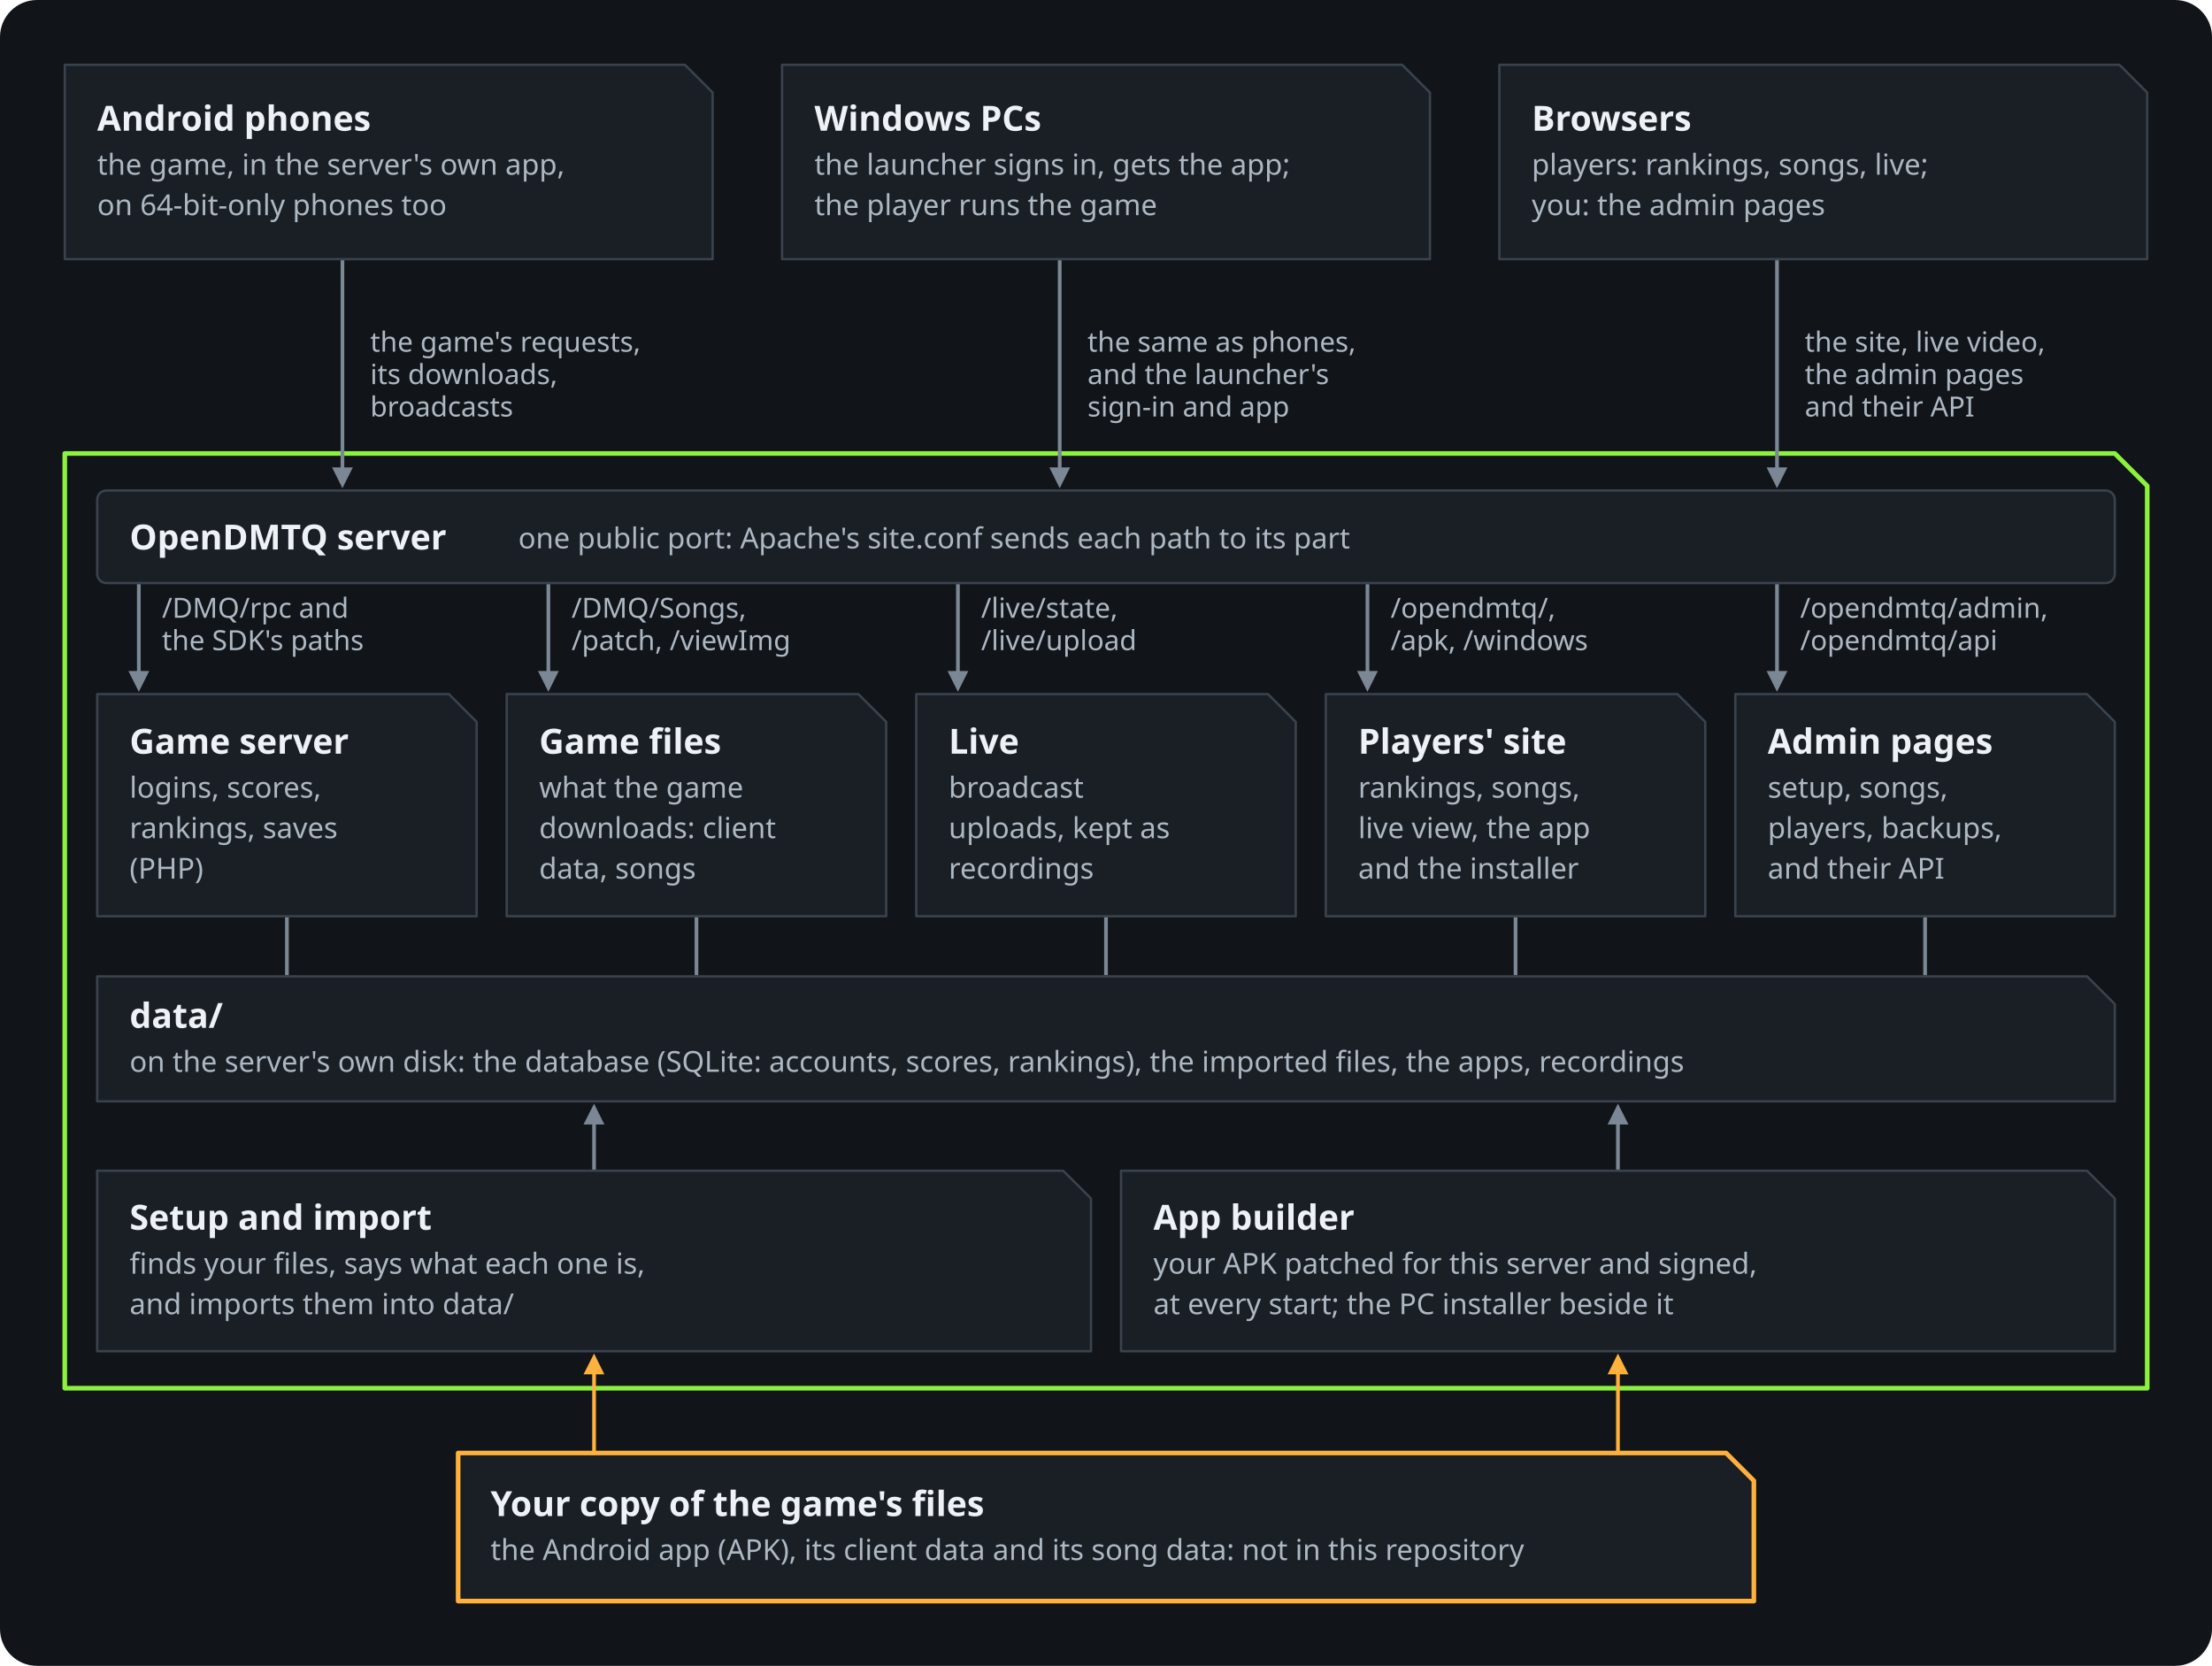
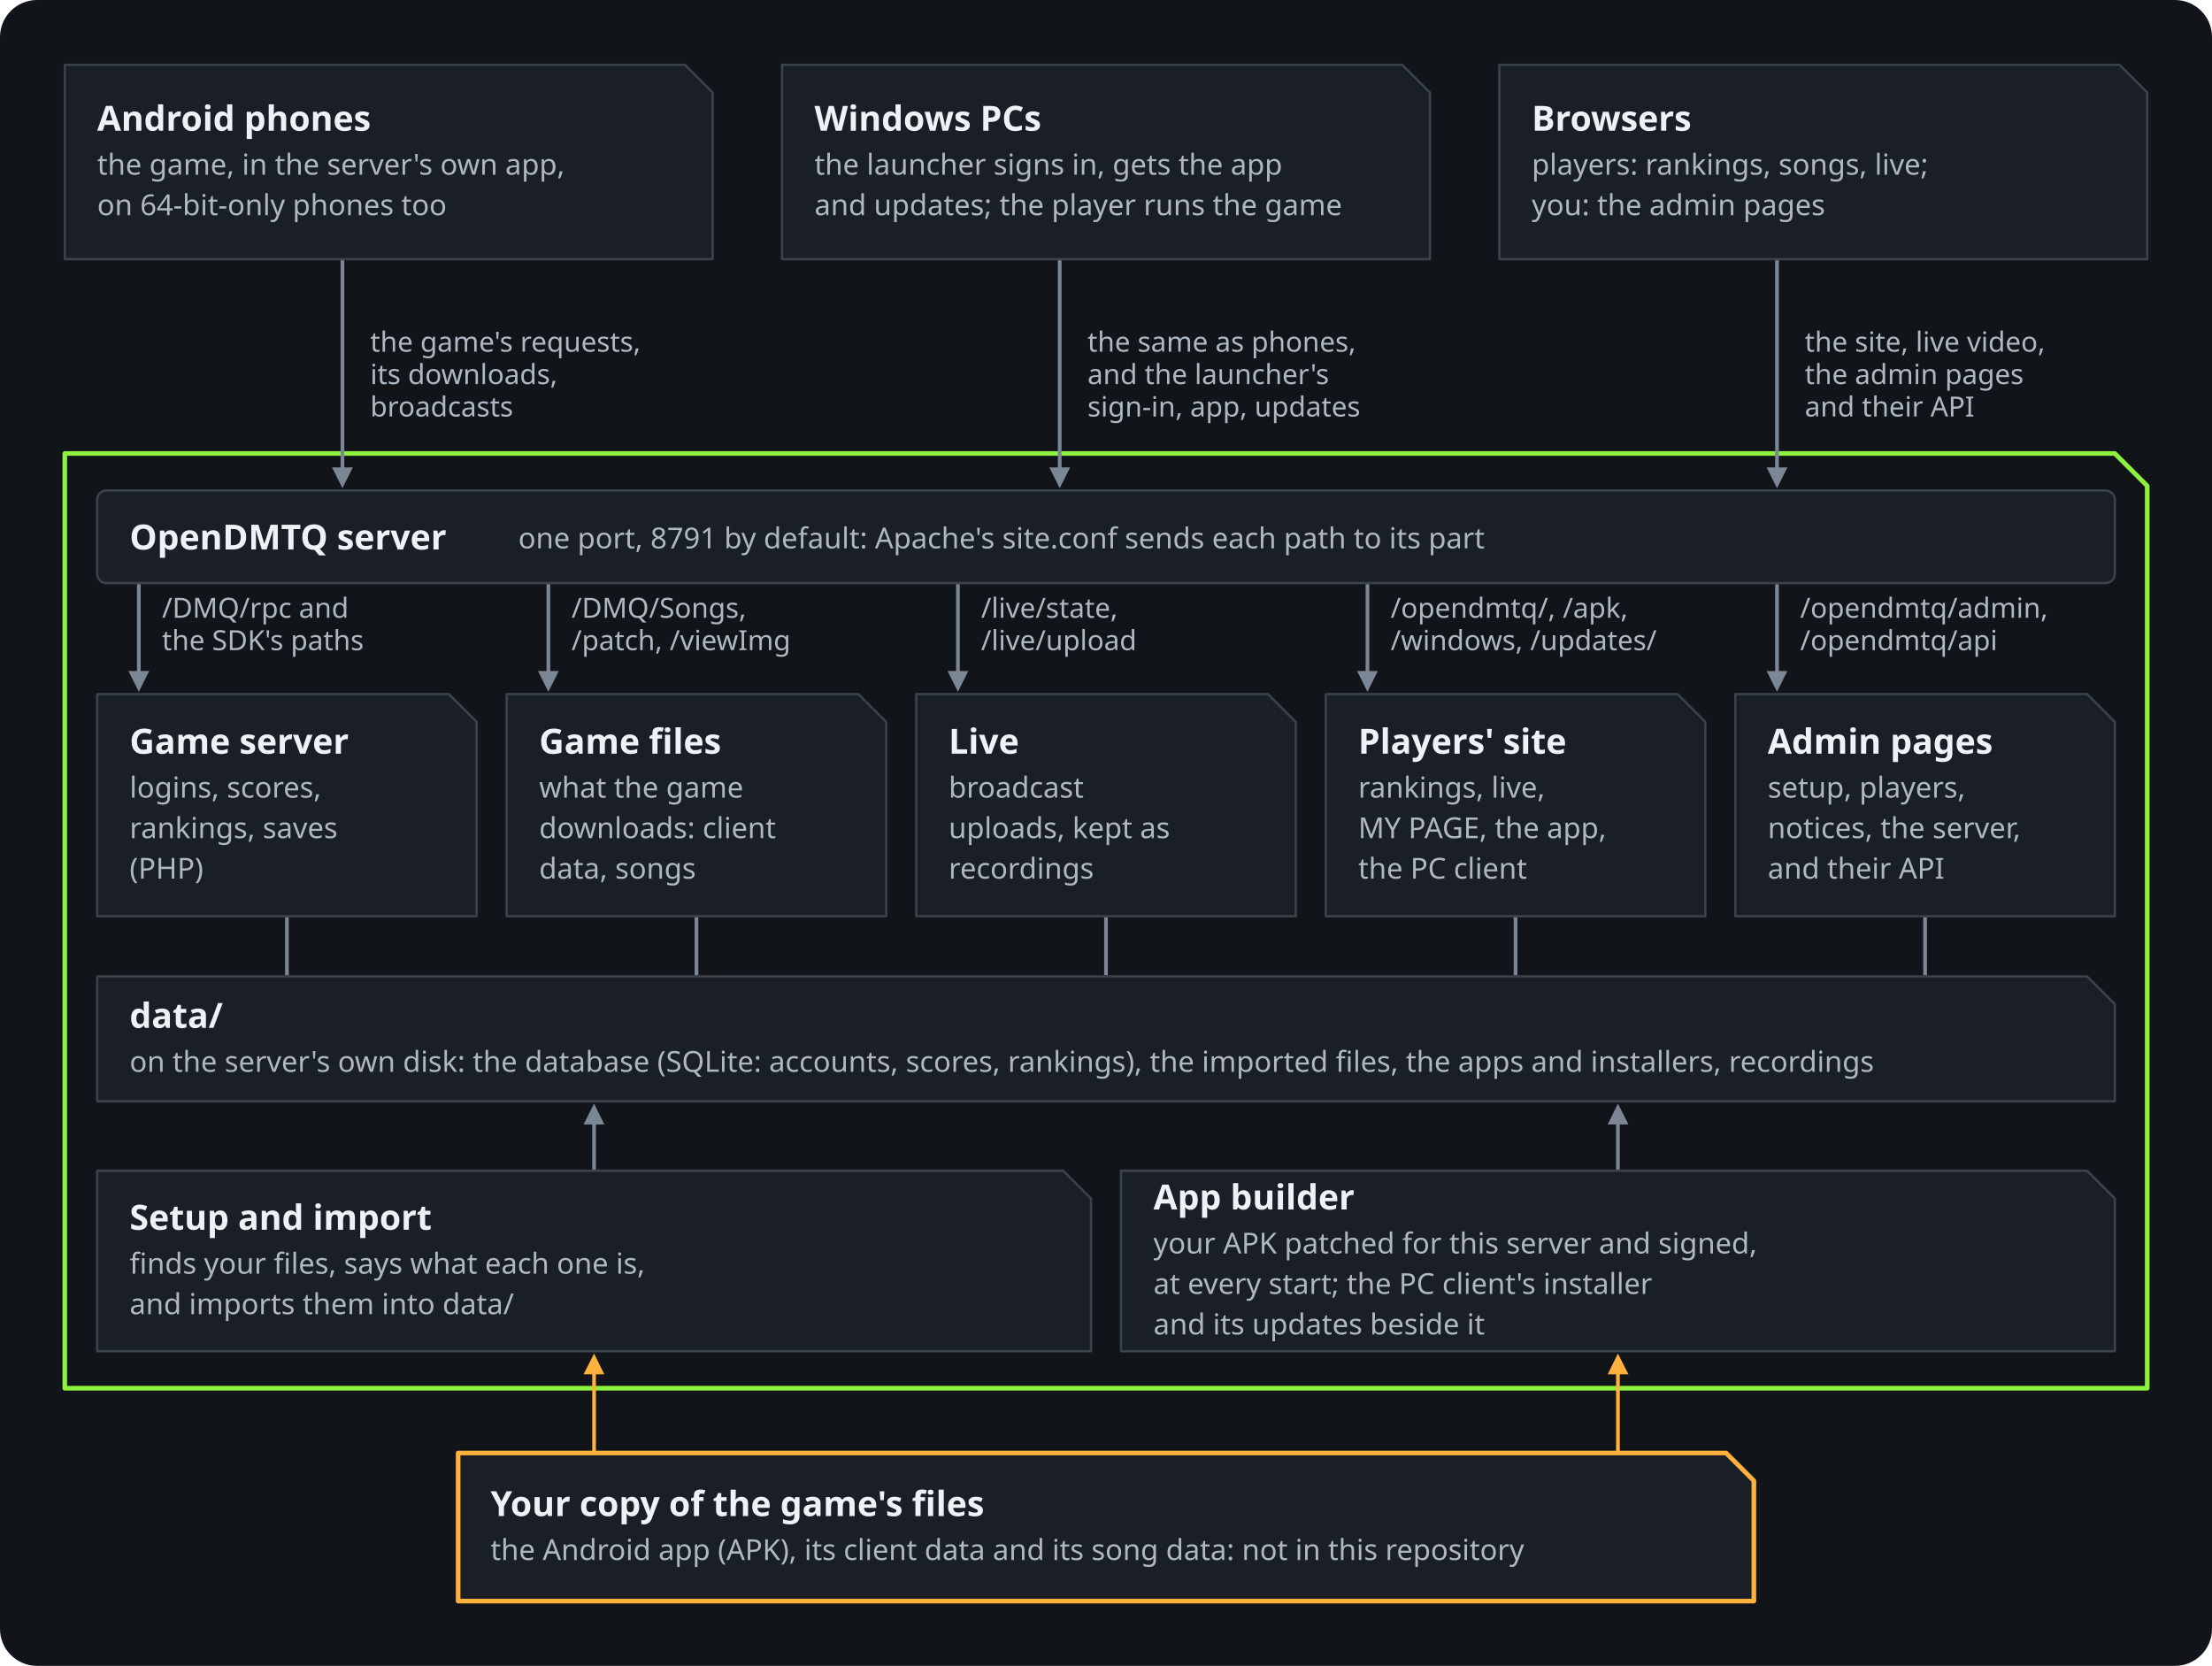
- <svg xmlns="http://www.w3.org/2000/svg" viewBox="-28 -28 956 720" width="956" height="720" font-family="-apple-system, BlinkMacSystemFont, 'Segoe UI', 'Noto Sans', 'Apple SD Gothic Neo', 'Malgun Gothic', 'Noto Sans KR', Helvetica, Arial, sans-serif" role="img" aria-label="How OpenDMTQ fits together. Android phones run the game in the app the server builds, on 64-bit-only phones too, and send the game's requests, its downloads and broadcasts. Windows PCs do the same through the player, and the launcher signs in and gets the app. Browsers open the site, live video, the admin pages and their API. Everything reaches the server's one public port, where Apache's site.conf sends each path to its part: the game server (/DMQ/rpc and the SDK's paths: logins, scores, rankings, saves), the game's files (/DMQ/Songs, /patch and /viewImg: what phones download), live (/live/: broadcast uploads, kept as recordings), the players' site (/opendmtq/, /apk and /windows: rankings, songs, the live view, the app and the PC installer) and the admin pages (/opendmtq/admin and /opendmtq/api: setup, songs, players, backups and the API). The parts keep their data in data/: the SQLite database of accounts and scores, the imported files, the apps and the recordings. The setup imports the owner's own copy of the game's files, which are not in this repository, and the app builder patches the owner's APK for this server and signs it at every start, with the PC client's installer beside it">
+ <svg xmlns="http://www.w3.org/2000/svg" viewBox="-28 -28 956 720" width="956" height="720" font-family="-apple-system, BlinkMacSystemFont, 'Segoe UI', 'Noto Sans', 'Apple SD Gothic Neo', 'Malgun Gothic', 'Noto Sans KR', Helvetica, Arial, sans-serif" role="img" aria-label="How OpenDMTQ fits together. Android phones run the game in the app the server builds, on 64-bit-only phones too, and send the game's requests, its downloads and broadcasts. Windows PCs do the same through the player, and the launcher signs in and gets the app and its own updates. Browsers open the site, live video, the admin pages and their API. Everything reaches the server's one port, 8791 unless set otherwise, where Apache's site.conf sends each path to its part: the game server (/DMQ/rpc and the SDK's paths: logins, scores, rankings, saves), the game's files (/DMQ/Songs, /patch and /viewImg: what phones download), live (/live/: broadcast uploads, kept as recordings), the players' site (/opendmtq/, /apk, /windows and /updates/: rankings, live, MY PAGE, the app and the PC client) and the admin pages (/opendmtq/admin and /opendmtq/api: setup, players, notices, the server and the API). The parts keep their data in data/: the SQLite database of accounts and scores, the imported files, the apps and installers, and the recordings. The setup imports the owner's own copy of the game's files, which are not in this repository, and the app builder patches the owner's APK for this server and signs it at every start, with the PC client's installer and its updates beside it">
  <rect x="-28" y="-28" width="956" height="720" rx="16" fill="#11151a" />
  <path d="M0,168 H886 L900,182 V572 H0 Z" fill="#11151a" stroke="#8cf23d" stroke-width="2" stroke-linejoin="round" />
  <path d="M0,0 H268 L280,12 V84 H0 Z" fill="#1a1f25" stroke="#3a434d" stroke-width="1" stroke-linejoin="round" />
  <text x="14" y="28.5" font-size="15" font-weight="600" fill="#eef2f6" text-anchor="start" data-box="14,266">Android phones</text>
  <text x="14" y="47.5" font-size="12.5" fill="#aeb8c3" text-anchor="start" data-box="14,266">the game, in the server's own app,</text>
  <text x="14" y="65" font-size="12.5" fill="#aeb8c3" text-anchor="start" data-box="14,266">on 64-bit-only phones too</text>
  <path d="M120,84.5 L120,176" fill="none" stroke="#7b8794" stroke-width="1.6" stroke-linejoin="round" />
  <path d="M120,183 L115.5,174.0 L124.5,174.0 Z" fill="#7b8794" data-tip="120,183" />
  <text x="132" y="124" font-size="12" fill="#aeb8c3" text-anchor="start" data-box="130,280">the game's requests,</text>
  <text x="132" y="138" font-size="12" fill="#aeb8c3" text-anchor="start" data-box="130,280">its downloads,</text>
  <text x="132" y="152" font-size="12" fill="#aeb8c3" text-anchor="start" data-box="130,280">broadcasts</text>
  <path d="M310,0 H578 L590,12 V84 H310 Z" fill="#1a1f25" stroke="#3a434d" stroke-width="1" stroke-linejoin="round" />
  <text x="324" y="28.5" font-size="15" font-weight="600" fill="#eef2f6" text-anchor="start" data-box="324,576">Windows PCs</text>
-   <text x="324" y="47.5" font-size="12.5" fill="#aeb8c3" text-anchor="start" data-box="324,576">the launcher signs in, gets the app;</text>
-   <text x="324" y="65" font-size="12.5" fill="#aeb8c3" text-anchor="start" data-box="324,576">the player runs the game</text>
+   <text x="324" y="47.5" font-size="12.5" fill="#aeb8c3" text-anchor="start" data-box="324,576">the launcher signs in, gets the app</text>
+   <text x="324" y="65" font-size="12.5" fill="#aeb8c3" text-anchor="start" data-box="324,576">and updates; the player runs the game</text>
  <path d="M430,84.5 L430,176" fill="none" stroke="#7b8794" stroke-width="1.6" stroke-linejoin="round" />
  <path d="M430,183 L425.5,174.0 L434.5,174.0 Z" fill="#7b8794" data-tip="430,183" />
  <text x="442" y="124" font-size="12" fill="#aeb8c3" text-anchor="start" data-box="440,590">the same as phones,</text>
  <text x="442" y="138" font-size="12" fill="#aeb8c3" text-anchor="start" data-box="440,590">and the launcher's</text>
-   <text x="442" y="152" font-size="12" fill="#aeb8c3" text-anchor="start" data-box="440,590">sign-in and app</text>
+   <text x="442" y="152" font-size="12" fill="#aeb8c3" text-anchor="start" data-box="440,590">sign-in, app, updates</text>
  <path d="M620,0 H888 L900,12 V84 H620 Z" fill="#1a1f25" stroke="#3a434d" stroke-width="1" stroke-linejoin="round" />
  <text x="634" y="28.5" font-size="15" font-weight="600" fill="#eef2f6" text-anchor="start" data-box="634,886">Browsers</text>
  <text x="634" y="47.5" font-size="12.5" fill="#aeb8c3" text-anchor="start" data-box="634,886">players: rankings, songs, live;</text>
  <text x="634" y="65" font-size="12.5" fill="#aeb8c3" text-anchor="start" data-box="634,886">you: the admin pages</text>
  <path d="M740,84.5 L740,176" fill="none" stroke="#7b8794" stroke-width="1.6" stroke-linejoin="round" />
  <path d="M740,183 L735.5,174.0 L744.5,174.0 Z" fill="#7b8794" data-tip="740,183" />
  <text x="752" y="124" font-size="12" fill="#aeb8c3" text-anchor="start" data-box="750,900">the site, live video,</text>
  <text x="752" y="138" font-size="12" fill="#aeb8c3" text-anchor="start" data-box="750,900">the admin pages</text>
  <text x="752" y="152" font-size="12" fill="#aeb8c3" text-anchor="start" data-box="750,900">and their API</text>
  <rect x="14" y="184" width="872" height="40" rx="4" fill="#1a1f25" stroke="#3a434d" stroke-width="1" />
  <text x="28" y="209.5" font-size="15" font-weight="700" fill="#eef2f6" text-anchor="start" data-box="28,190">OpenDMTQ server</text>
-   <text x="196" y="209" font-size="12.5" fill="#aeb8c3" text-anchor="start" data-box="196,872">one public port: Apache's site.conf sends each path to its part</text>
+   <text x="196" y="209" font-size="12.5" fill="#aeb8c3" text-anchor="start" data-box="196,872">one port, 8791 by default: Apache's site.conf sends each path to its part</text>
  <path d="M32,224.5 L32,264" fill="none" stroke="#7b8794" stroke-width="1.6" stroke-linejoin="round" />
  <path d="M32,271 L27.5,262.0 L36.5,262.0 Z" fill="#7b8794" data-tip="32,271" />
  <text x="42" y="239" font-size="12" fill="#aeb8c3" text-anchor="start" data-box="40,178">/DMQ/rpc and</text>
  <text x="42" y="253" font-size="12" fill="#aeb8c3" text-anchor="start" data-box="40,178">the SDK's paths</text>
  <path d="M14,272 H166 L178,284 V368 H14 Z" fill="#1a1f25" stroke="#3a434d" stroke-width="1" stroke-linejoin="round" />
  <text x="28" y="297.75" font-size="15" font-weight="600" fill="#eef2f6" text-anchor="start" data-box="28,164">Game server</text>
  <text x="28" y="316.75" font-size="12.5" fill="#aeb8c3" text-anchor="start" data-box="28,164">logins, scores,</text>
  <text x="28" y="334.25" font-size="12.5" fill="#aeb8c3" text-anchor="start" data-box="28,164">rankings, saves</text>
  <text x="28" y="351.75" font-size="12.5" fill="#aeb8c3" text-anchor="start" data-box="28,164">(PHP)</text>
  <path d="M96,368.5 L96,393.5" fill="none" stroke="#7b8794" stroke-width="1.6" />
  <path d="M209,224.5 L209,264" fill="none" stroke="#7b8794" stroke-width="1.6" stroke-linejoin="round" />
  <path d="M209,271 L204.5,262.0 L213.5,262.0 Z" fill="#7b8794" data-tip="209,271" />
  <text x="219" y="239" font-size="12" fill="#aeb8c3" text-anchor="start" data-box="217,355">/DMQ/Songs,</text>
  <text x="219" y="253" font-size="12" fill="#aeb8c3" text-anchor="start" data-box="217,355">/patch, /viewImg</text>
  <path d="M191,272 H343 L355,284 V368 H191 Z" fill="#1a1f25" stroke="#3a434d" stroke-width="1" stroke-linejoin="round" />
  <text x="205" y="297.75" font-size="15" font-weight="600" fill="#eef2f6" text-anchor="start" data-box="205,341">Game files</text>
  <text x="205" y="316.75" font-size="12.5" fill="#aeb8c3" text-anchor="start" data-box="205,341">what the game</text>
  <text x="205" y="334.25" font-size="12.5" fill="#aeb8c3" text-anchor="start" data-box="205,341">downloads: client</text>
  <text x="205" y="351.75" font-size="12.5" fill="#aeb8c3" text-anchor="start" data-box="205,341">data, songs</text>
  <path d="M273,368.5 L273,393.5" fill="none" stroke="#7b8794" stroke-width="1.6" />
  <path d="M386,224.5 L386,264" fill="none" stroke="#7b8794" stroke-width="1.6" stroke-linejoin="round" />
  <path d="M386,271 L381.5,262.0 L390.5,262.0 Z" fill="#7b8794" data-tip="386,271" />
  <text x="396" y="239" font-size="12" fill="#aeb8c3" text-anchor="start" data-box="394,532">/live/state,</text>
  <text x="396" y="253" font-size="12" fill="#aeb8c3" text-anchor="start" data-box="394,532">/live/upload</text>
  <path d="M368,272 H520 L532,284 V368 H368 Z" fill="#1a1f25" stroke="#3a434d" stroke-width="1" stroke-linejoin="round" />
  <text x="382" y="297.75" font-size="15" font-weight="600" fill="#eef2f6" text-anchor="start" data-box="382,518">Live</text>
  <text x="382" y="316.75" font-size="12.5" fill="#aeb8c3" text-anchor="start" data-box="382,518">broadcast</text>
  <text x="382" y="334.25" font-size="12.5" fill="#aeb8c3" text-anchor="start" data-box="382,518">uploads, kept as</text>
  <text x="382" y="351.75" font-size="12.5" fill="#aeb8c3" text-anchor="start" data-box="382,518">recordings</text>
  <path d="M450,368.5 L450,393.5" fill="none" stroke="#7b8794" stroke-width="1.6" />
  <path d="M563,224.5 L563,264" fill="none" stroke="#7b8794" stroke-width="1.6" stroke-linejoin="round" />
  <path d="M563,271 L558.5,262.0 L567.5,262.0 Z" fill="#7b8794" data-tip="563,271" />
-   <text x="573" y="239" font-size="12" fill="#aeb8c3" text-anchor="start" data-box="571,709">/opendmtq/,</text>
-   <text x="573" y="253" font-size="12" fill="#aeb8c3" text-anchor="start" data-box="571,709">/apk, /windows</text>
+   <text x="573" y="239" font-size="12" fill="#aeb8c3" text-anchor="start" data-box="571,709">/opendmtq/, /apk,</text>
+   <text x="573" y="253" font-size="12" fill="#aeb8c3" text-anchor="start" data-box="571,709">/windows, /updates/</text>
  <path d="M545,272 H697 L709,284 V368 H545 Z" fill="#1a1f25" stroke="#3a434d" stroke-width="1" stroke-linejoin="round" />
  <text x="559" y="297.75" font-size="15" font-weight="600" fill="#eef2f6" text-anchor="start" data-box="559,695">Players' site</text>
-   <text x="559" y="316.75" font-size="12.5" fill="#aeb8c3" text-anchor="start" data-box="559,695">rankings, songs,</text>
-   <text x="559" y="334.25" font-size="12.5" fill="#aeb8c3" text-anchor="start" data-box="559,695">live view, the app</text>
-   <text x="559" y="351.75" font-size="12.5" fill="#aeb8c3" text-anchor="start" data-box="559,695">and the installer</text>
+   <text x="559" y="316.75" font-size="12.5" fill="#aeb8c3" text-anchor="start" data-box="559,695">rankings, live,</text>
+   <text x="559" y="334.25" font-size="12.5" fill="#aeb8c3" text-anchor="start" data-box="559,695">MY PAGE, the app,</text>
+   <text x="559" y="351.75" font-size="12.5" fill="#aeb8c3" text-anchor="start" data-box="559,695">the PC client</text>
  <path d="M627,368.5 L627,393.5" fill="none" stroke="#7b8794" stroke-width="1.6" />
  <path d="M740,224.5 L740,264" fill="none" stroke="#7b8794" stroke-width="1.6" stroke-linejoin="round" />
  <path d="M740,271 L735.5,262.0 L744.5,262.0 Z" fill="#7b8794" data-tip="740,271" />
  <text x="750" y="239" font-size="12" fill="#aeb8c3" text-anchor="start" data-box="748,886">/opendmtq/admin,</text>
  <text x="750" y="253" font-size="12" fill="#aeb8c3" text-anchor="start" data-box="748,886">/opendmtq/api</text>
  <path d="M722,272 H874 L886,284 V368 H722 Z" fill="#1a1f25" stroke="#3a434d" stroke-width="1" stroke-linejoin="round" />
  <text x="736" y="297.75" font-size="15" font-weight="600" fill="#eef2f6" text-anchor="start" data-box="736,872">Admin pages</text>
-   <text x="736" y="316.75" font-size="12.5" fill="#aeb8c3" text-anchor="start" data-box="736,872">setup, songs,</text>
-   <text x="736" y="334.25" font-size="12.5" fill="#aeb8c3" text-anchor="start" data-box="736,872">players, backups,</text>
+   <text x="736" y="316.75" font-size="12.5" fill="#aeb8c3" text-anchor="start" data-box="736,872">setup, players,</text>
+   <text x="736" y="334.25" font-size="12.5" fill="#aeb8c3" text-anchor="start" data-box="736,872">notices, the server,</text>
  <text x="736" y="351.75" font-size="12.5" fill="#aeb8c3" text-anchor="start" data-box="736,872">and their API</text>
  <path d="M804,368.5 L804,393.5" fill="none" stroke="#7b8794" stroke-width="1.6" />
  <path d="M14,394 H874 L886,406 V448 H14 Z" fill="#1a1f25" stroke="#3a434d" stroke-width="1" stroke-linejoin="round" />
  <text x="28" y="416.25" font-size="15" font-weight="600" fill="#eef2f6" text-anchor="start" data-box="28,872">data/</text>
-   <text x="28" y="435.25" font-size="12.5" fill="#aeb8c3" text-anchor="start" data-box="28,872">on the server's own disk: the database (SQLite: accounts, scores, rankings), the imported files, the apps, recordings</text>
+   <text x="28" y="435.25" font-size="12.5" fill="#aeb8c3" text-anchor="start" data-box="28,872">on the server's own disk: the database (SQLite: accounts, scores, rankings), the imported files, the apps and installers, recordings</text>
  <path d="M14,478 H431.5 L443.5,490 V556 H14 Z" fill="#1a1f25" stroke="#3a434d" stroke-width="1" stroke-linejoin="round" />
  <text x="28" y="503.5" font-size="15" font-weight="600" fill="#eef2f6" text-anchor="start" data-box="28,429.5">Setup and import</text>
  <text x="28" y="522.5" font-size="12.5" fill="#aeb8c3" text-anchor="start" data-box="28,429.5">finds your files, says what each one is,</text>
  <text x="28" y="540" font-size="12.5" fill="#aeb8c3" text-anchor="start" data-box="28,429.5">and imports them into data/</text>
  <path d="M228.75,477.5 L228.75,456" fill="none" stroke="#7b8794" stroke-width="1.6" stroke-linejoin="round" />
  <path d="M228.75,449 L233.2,458.0 L224.2,458.0 Z" fill="#7b8794" data-tip="228.75,449" />
  <path d="M456.5,478 H874 L886,490 V556 H456.5 Z" fill="#1a1f25" stroke="#3a434d" stroke-width="1" stroke-linejoin="round" />
-   <text x="470.5" y="503.5" font-size="15" font-weight="600" fill="#eef2f6" text-anchor="start" data-box="470.5,872">App builder</text>
-   <text x="470.5" y="522.5" font-size="12.5" fill="#aeb8c3" text-anchor="start" data-box="470.5,872">your APK patched for this server and signed,</text>
-   <text x="470.5" y="540" font-size="12.5" fill="#aeb8c3" text-anchor="start" data-box="470.5,872">at every start; the PC installer beside it</text>
+   <text x="470.5" y="494.75" font-size="15" font-weight="600" fill="#eef2f6" text-anchor="start" data-box="470.5,872">App builder</text>
+   <text x="470.5" y="513.75" font-size="12.5" fill="#aeb8c3" text-anchor="start" data-box="470.5,872">your APK patched for this server and signed,</text>
+   <text x="470.5" y="531.25" font-size="12.5" fill="#aeb8c3" text-anchor="start" data-box="470.5,872">at every start; the PC client's installer</text>
+   <text x="470.5" y="548.75" font-size="12.5" fill="#aeb8c3" text-anchor="start" data-box="470.5,872">and its updates beside it</text>
  <path d="M671.25,477.5 L671.25,456" fill="none" stroke="#7b8794" stroke-width="1.6" stroke-linejoin="round" />
  <path d="M671.25,449 L675.8,458.0 L666.8,458.0 Z" fill="#7b8794" data-tip="671.25,449" />
  <path d="M170,600 H718 L730,612 V664 H170 Z" fill="#1a1f25" stroke="#ffb13d" stroke-width="2" stroke-linejoin="round" />
  <text x="184" y="627.25" font-size="15" font-weight="600" fill="#eef2f6" text-anchor="start" data-box="184,716">Your copy of the game's files</text>
  <text x="184" y="646.25" font-size="12.5" fill="#aeb8c3" text-anchor="start" data-box="184,716">the Android app (APK), its client data and its song data: not in this repository</text>
  <path d="M228.75,599.5 L228.75,564" fill="none" stroke="#ffb13d" stroke-width="1.6" stroke-linejoin="round" />
  <path d="M228.75,557 L233.2,566.0 L224.2,566.0 Z" fill="#ffb13d" data-tip="228.75,557" />
  <path d="M671.25,599.5 L671.25,564" fill="none" stroke="#ffb13d" stroke-width="1.6" stroke-linejoin="round" />
  <path d="M671.25,557 L675.8,566.0 L666.8,566.0 Z" fill="#ffb13d" data-tip="671.25,557" />
</svg>
